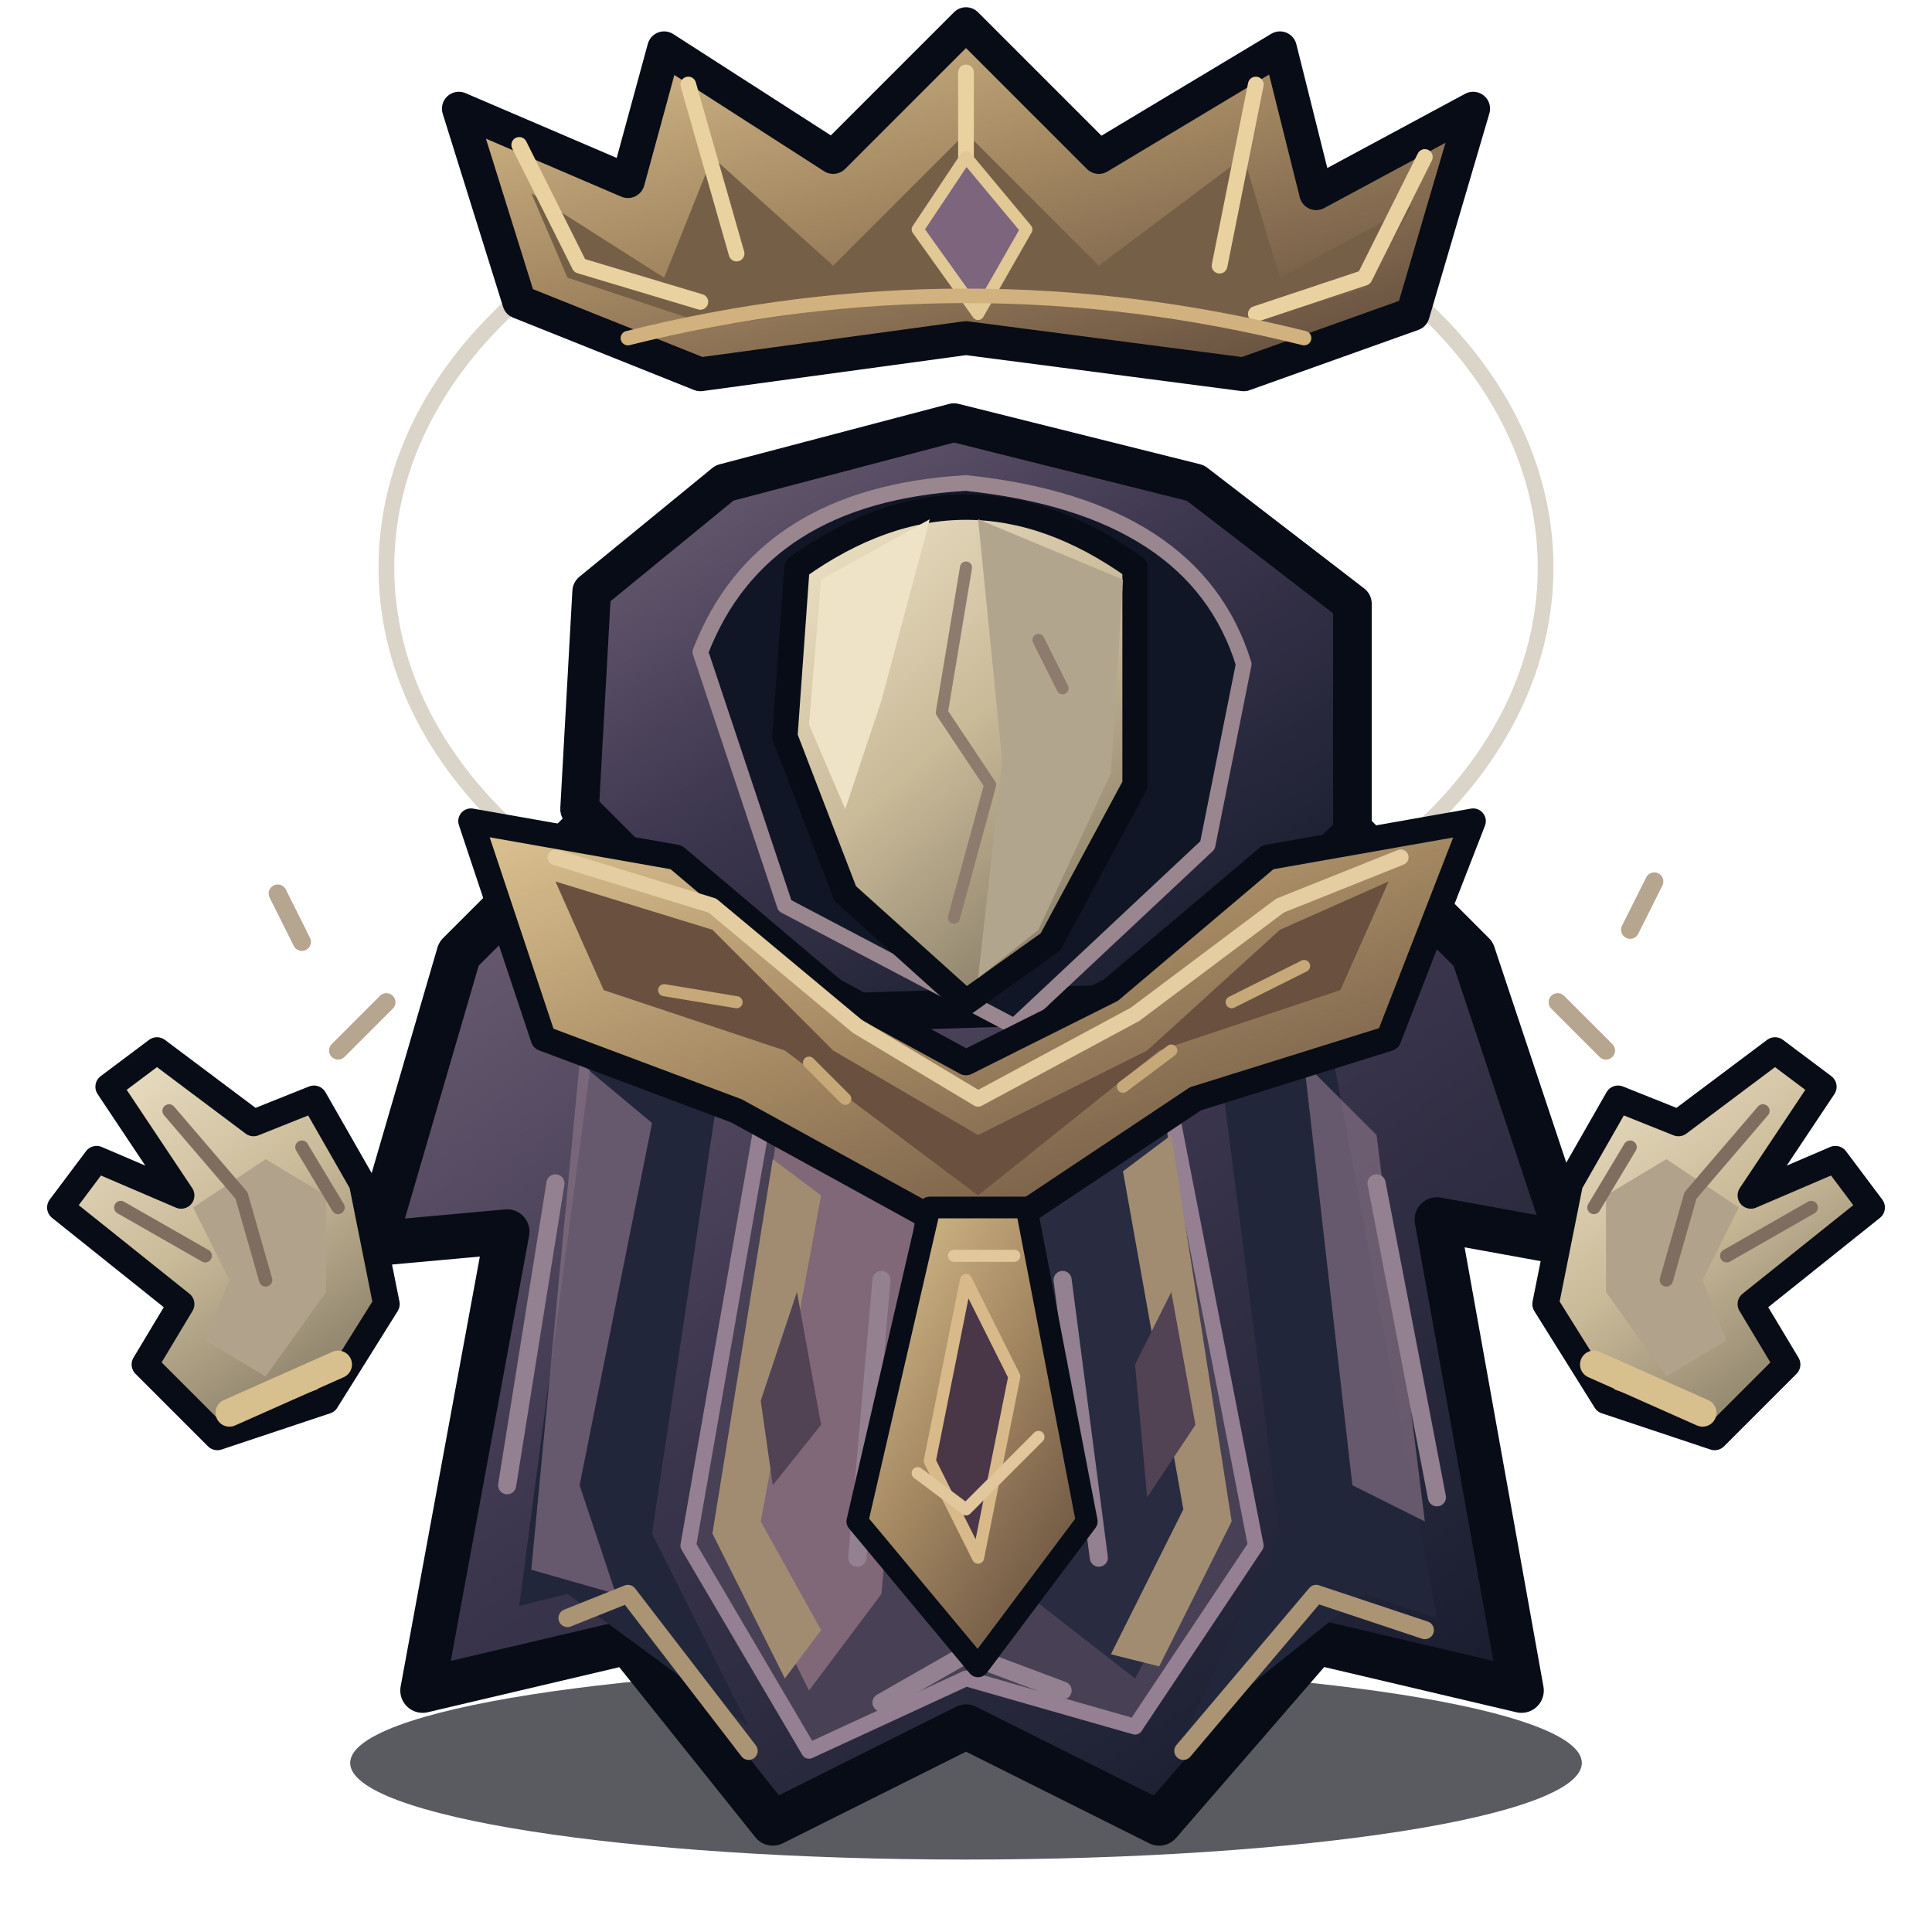
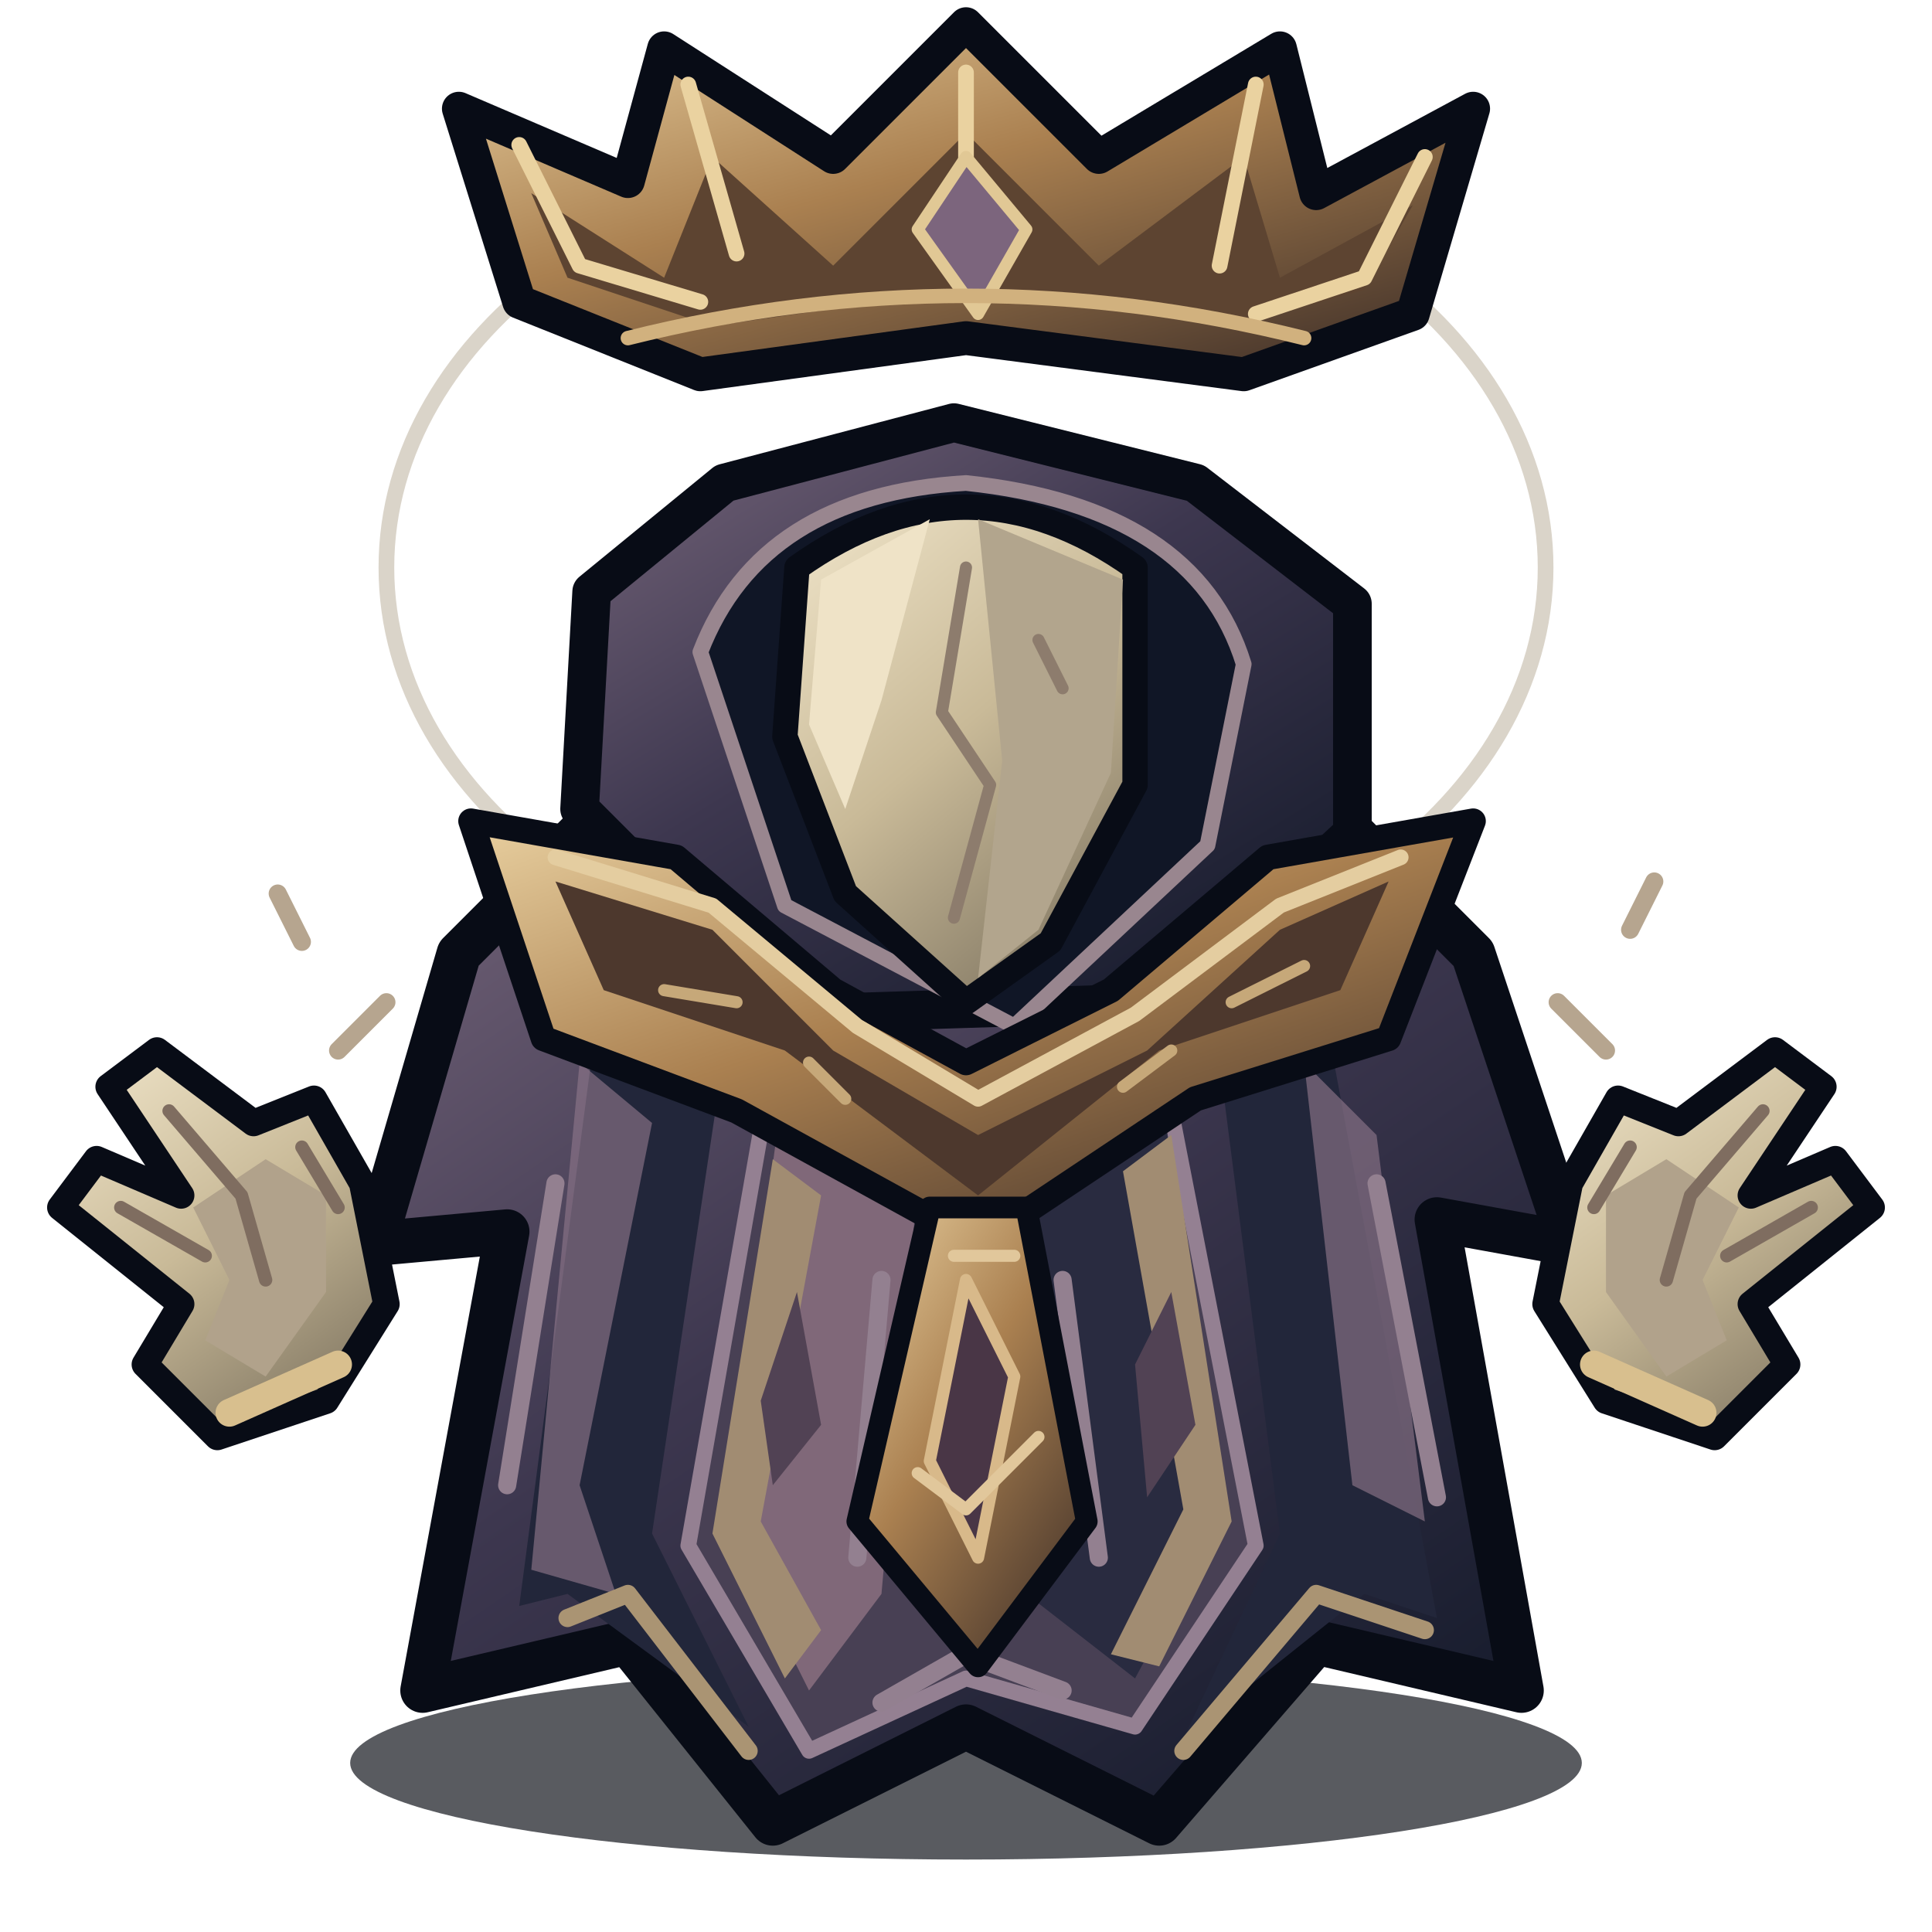
<svg xmlns="http://www.w3.org/2000/svg" width="160" height="160" viewBox="0 0 160 160">
  <defs>
    <linearGradient id="robe" x1="0" y1="0" x2="1" y2="1">
      <stop stop-color="#49506e" />
      <stop offset=".42" stop-color="#293047" />
      <stop offset="1" stop-color="#121a2b" />
    </linearGradient>
    <linearGradient id="violet" x1="0" y1="0" x2=".8" y2="1">
      <stop stop-color="#b78bd8" />
      <stop offset=".5" stop-color="#79538d" />
      <stop offset="1" stop-color="#463651" />
    </linearGradient>
    <linearGradient id="bone" x1="0" y1="0" x2=".6" y2="1">
      <stop stop-color="#f1e6cb" />
      <stop offset=".55" stop-color="#c9ba98" />
      <stop offset="1" stop-color="#8b806a" />
    </linearGradient>
    <linearGradient id="steel" x1="0" y1="0" x2="1" y2="1">
      <stop stop-color="#9ca5b7" />
      <stop offset=".4" stop-color="#576378" />
      <stop offset="1" stop-color="#263044" />
    </linearGradient>
    <linearGradient id="blood" x1="0" y1="0" x2=".5" y2="1">
      <stop stop-color="#be746e" />
      <stop offset=".55" stop-color="#783d48" />
      <stop offset="1" stop-color="#3d293b" />
    </linearGradient>
    <linearGradient id="ghost" x1="0" y1="0" x2=".5" y2="1">
      <stop stop-color="#b4e4d8" />
      <stop offset=".45" stop-color="#6eacae" />
      <stop offset="1" stop-color="#345866" stop-opacity=".35" />
    </linearGradient>
    <linearGradient id="gold" x1="0" y1="0" x2="1" y2="1">
      <stop stop-color="#f6dea0" />
      <stop offset=".5" stop-color="#c49a5b" />
      <stop offset="1" stop-color="#7f5b3b" />
    </linearGradient>
    <linearGradient id="flame" x1="0" y1="0" x2=".4" y2="1">
      <stop stop-color="#f6d9a0" />
      <stop offset=".4" stop-color="#e89a65" />
      <stop offset="1" stop-color="#9d4d57" />
    </linearGradient>
    <radialGradient id="aura">
      <stop stop-color="#7b628c" stop-opacity=".23" />
      <stop offset="1" stop-color="#382b50" stop-opacity="0" />
    </radialGradient>
  </defs>
  <defs>
    <linearGradient id="sp-boss-vestment" x1="0" y1="0" x2=".8" y2="1">
      <stop stop-color="#75657a" />
      <stop offset=".48" stop-color="#3d374f" />
      <stop offset="1" stop-color="#171c2d" />
    </linearGradient>
    <linearGradient id="sp-boss-crown" x1="0" y1="0" x2=".8" y2="1">
-       <stop stop-color="#ddc492" />
-       <stop offset=".48" stop-color="#a78b64" />
-       <stop offset="1" stop-color="#66503f" />
+       <stop stop-color="#e8cf9f" />
+       <stop offset=".48" stop-color="#aa8050" />
+       <stop offset="1" stop-color="#49372c" />
    </linearGradient>
  </defs>
  <ellipse cx="80" cy="146" rx="51" ry="8" fill="#03060e" opacity=".66" />
  <ellipse cx="80" cy="47" rx="48" ry="35" fill="none" stroke="#958365" stroke-width="1.3" opacity=".35" />
  <path d="M51 66 L38 79 31 103 42 102 35 140 52 136 64 151 80 143 96 151 109 136 126 140 119 101 130 103 122 79 109 66Z" fill="url(#sp-boss-vestment)" stroke="#080c16" stroke-width="3.7" stroke-linejoin="round" stroke-linecap="round" />
  <path d="M50 80 L60 87 54 127 62 143 47 132 43 133Z M109 80 L101 88 106 127 98 144 113 132 119 134Z" fill="#22263a" stroke="#080c16" stroke-width="0" stroke-linejoin="round" stroke-linecap="round" />
  <path d="M48 88 L54 93 48 123 51 132 44 130Z M108 88 L114 94 118 126 112 123Z" fill="#8c7588" stroke="#080c16" stroke-width="0" stroke-linejoin="round" stroke-linecap="round" opacity=".65" />
  <path d="M64 88 L79 96 96 87 104 128 94 143 80 139 67 145 57 128Z" fill="#484054" stroke="#948092" stroke-width="1.3" stroke-linejoin="round" stroke-linecap="round" />
  <path d="M65 89 L76 98 73 132 67 140 60 126Z" fill="#806879" stroke="#080c16" stroke-width="0" stroke-linejoin="round" stroke-linecap="round" />
  <path d="M84 99 L96 89 101 126 94 139 85 132Z" fill="#292b40" stroke="#080c16" stroke-width="0" stroke-linejoin="round" stroke-linecap="round" />
  <path d="M64 96 L68 99 63 126 68 135 65 139 59 127Z M93 97 L97 94 102 126 96 138 92 137 98 125Z" fill="#a18c72" stroke="#080c16" stroke-width="0" stroke-linejoin="round" stroke-linecap="round" />
  <path d="M63 116 L66 107 68 118 64 123Z M94 113 L97 107 99 118 95 124Z" fill="#514254" stroke="#080c16" stroke-width="0" stroke-linejoin="round" stroke-linecap="round" />
  <path d="M46 98 L42 123 M114 98 L119 124 M73 106 L71 129 M88 106 L91 129 M73 141 L80 137 88 140" fill="none" stroke="#938090" stroke-width="1.5" stroke-linejoin="round" stroke-linecap="round" />
  <path d="M47 134 L52 132 62 145 M98 145 L109 132 118 135" fill="none" stroke="#aa9473" stroke-width="1.5" stroke-linejoin="round" stroke-linecap="round" />
  <path d="M48 67 L49 49 60 40 79 35 99 40 112 50 112 69 97 83 65 84Z" fill="url(#sp-boss-vestment)" stroke="#080c16" stroke-width="3.2" stroke-linejoin="round" stroke-linecap="round" />
  <path d="M58 54 Q63 41 80 40 Q99 42 103 55 L100 70 84 85 65 75Z" fill="#101626" stroke="#99868f" stroke-width="1.3" stroke-linejoin="round" stroke-linecap="round" />
  <path d="M66 47 Q80 37 94 47 L94 65 87 78 80 83 70 74 65 61Z" fill="url(#bone)" stroke="#080c16" stroke-width="2.1" stroke-linejoin="round" stroke-linecap="round" />
  <path d="M81 43 L93 48 92 64 86 77 81 81 83 63Z" fill="#b2a58d" stroke="#080c16" stroke-width="0" stroke-linejoin="round" stroke-linecap="round" />
  <path d="M68 48 L77 43 73 58 70 67 67 60Z" fill="#efe3c7" stroke="#080c16" stroke-width="0" stroke-linejoin="round" stroke-linecap="round" />
  <path d="M80 47 L78 59 82 65 79 76 M86 53 L88 57" fill="none" stroke="#8d7c6d" stroke-width="1.0" stroke-linejoin="round" stroke-linecap="round" />
  <path d="M39 68 L56 71 69 82 80 88 92 82 105 71 122 68 115 86 99 91 81 103 61 92 45 86Z" fill="url(#sp-boss-crown)" stroke="#080c16" stroke-width="2.1" stroke-linejoin="round" stroke-linecap="round" />
-   <path d="M46 73 L59 77 69 87 81 94 95 87 106 77 115 73 111 82 96 87 81 99 65 87 50 82Z" fill="#69503f" stroke="#080c16" stroke-width="0" stroke-linejoin="round" stroke-linecap="round" />
+   <path d="M46 73 L59 77 69 87 81 94 95 87 106 77 115 73 111 82 96 87 81 99 65 87 50 82Z" fill="#4d382d" stroke="#080c16" stroke-width="0" stroke-linejoin="round" stroke-linecap="round" />
  <path d="M46 71 L59 75 71 85 81 91 94 84 106 75 116 71" fill="none" stroke="#e4cda0" stroke-width="1.3" stroke-linejoin="round" stroke-linecap="round" />
  <path d="M55 82 L61 83 M102 83 L108 80 M67 88 L70 91 M93 90 L97 87" fill="none" stroke="#c6a879" stroke-width="1.0" stroke-linejoin="round" stroke-linecap="round" />
  <path d="M77 100 L85 100 90 126 81 138 71 126Z" fill="url(#sp-boss-crown)" stroke="#080c16" stroke-width="1.8" stroke-linejoin="round" stroke-linecap="round" />
  <path d="M80 106 L84 114 81 129 77 121Z" fill="#493646" stroke="#d8b98a" stroke-width="1.0" stroke-linejoin="round" stroke-linecap="round" />
  <path d="M76 122 L80 125 86 119 M79 104 L84 104" fill="none" stroke="#e1c79b" stroke-width="1.0" stroke-linejoin="round" stroke-linecap="round" />
  <path d="M43 25 L38 9 52 15 55 4 69 13 80 2 91 13 106 4 109 16 122 9 117 26 103 31 80 28 58 31Z" fill="url(#sp-boss-crown)" stroke="#080c16" stroke-width="2.8" stroke-linejoin="round" stroke-linecap="round" />
-   <path d="M44 16 L55 23 59 13 69 22 80 11 91 22 103 13 106 23 117 17 113 24 102 27 80 24 59 27 47 23Z" fill="#756047" stroke="#080c16" stroke-width="0" stroke-linejoin="round" stroke-linecap="round" />
+   <path d="M44 16 L55 23 59 13 69 22 80 11 91 22 103 13 106 23 117 17 113 24 102 27 80 24 59 27 47 23Z" fill="#5d4431" stroke="#080c16" stroke-width="0" stroke-linejoin="round" stroke-linecap="round" />
  <path d="M43 12 L48 22 58 25 M57 7 L61 21 M80 6 L80 21 M104 7 L101 22 M118 13 L113 23 104 26" fill="none" stroke="#ead2a0" stroke-width="1.3" stroke-linejoin="round" stroke-linecap="round" />
  <path d="M76 19 L80 13 85 19 81 26Z" fill="#7c657d" stroke="#e1c895" stroke-width="1.0" stroke-linejoin="round" stroke-linecap="round" />
  <path d="M52 28 Q80 21 108 28" fill="none" stroke="#d1b17e" stroke-width="1.2" stroke-linejoin="round" stroke-linecap="round" />
  <path d="M21 93 L13 87 9 90 15 99 8 96 5 100 15 108 12 113 18 119 27 116 32 108 30 98 26 91Z" fill="url(#bone)" stroke="#080c16" stroke-width="2.2" stroke-linejoin="round" stroke-linecap="round" />
  <path d="M139 93 L147 87 151 90 145 99 152 96 155 100 145 108 148 113 142 119 133 116 128 108 130 98 134 91Z" fill="url(#bone)" stroke="#080c16" stroke-width="2.2" stroke-linejoin="round" stroke-linecap="round" />
  <path d="M22 96 L27 99 27 107 22 114 17 111 19 106 16 100Z M138 96 L133 99 133 107 138 114 143 111 141 106 144 100Z" fill="#b1a28b" stroke="#080c16" stroke-width="0" stroke-linejoin="round" stroke-linecap="round" />
  <path d="M14 92 L20 99 22 106 M10 100 L17 104 M25 95 L28 100 M146 92 L140 99 138 106 M150 100 L143 104 M135 95 L132 100" fill="none" stroke="#7f6d60" stroke-width="1.1" stroke-linejoin="round" stroke-linecap="round" />
  <path d="M19 117 L28 113 M132 113 L141 117" fill="none" stroke="#d8bf8e" stroke-width="2.3" stroke-linejoin="round" stroke-linecap="round" />
  <path d="M28 87 L32 83 M129 83 L133 87 M25 78 L23 74 M135 77 L137 73" fill="none" stroke="#9d8769" stroke-width="1.5" stroke-linejoin="round" stroke-linecap="round" opacity=".75" />
</svg>
